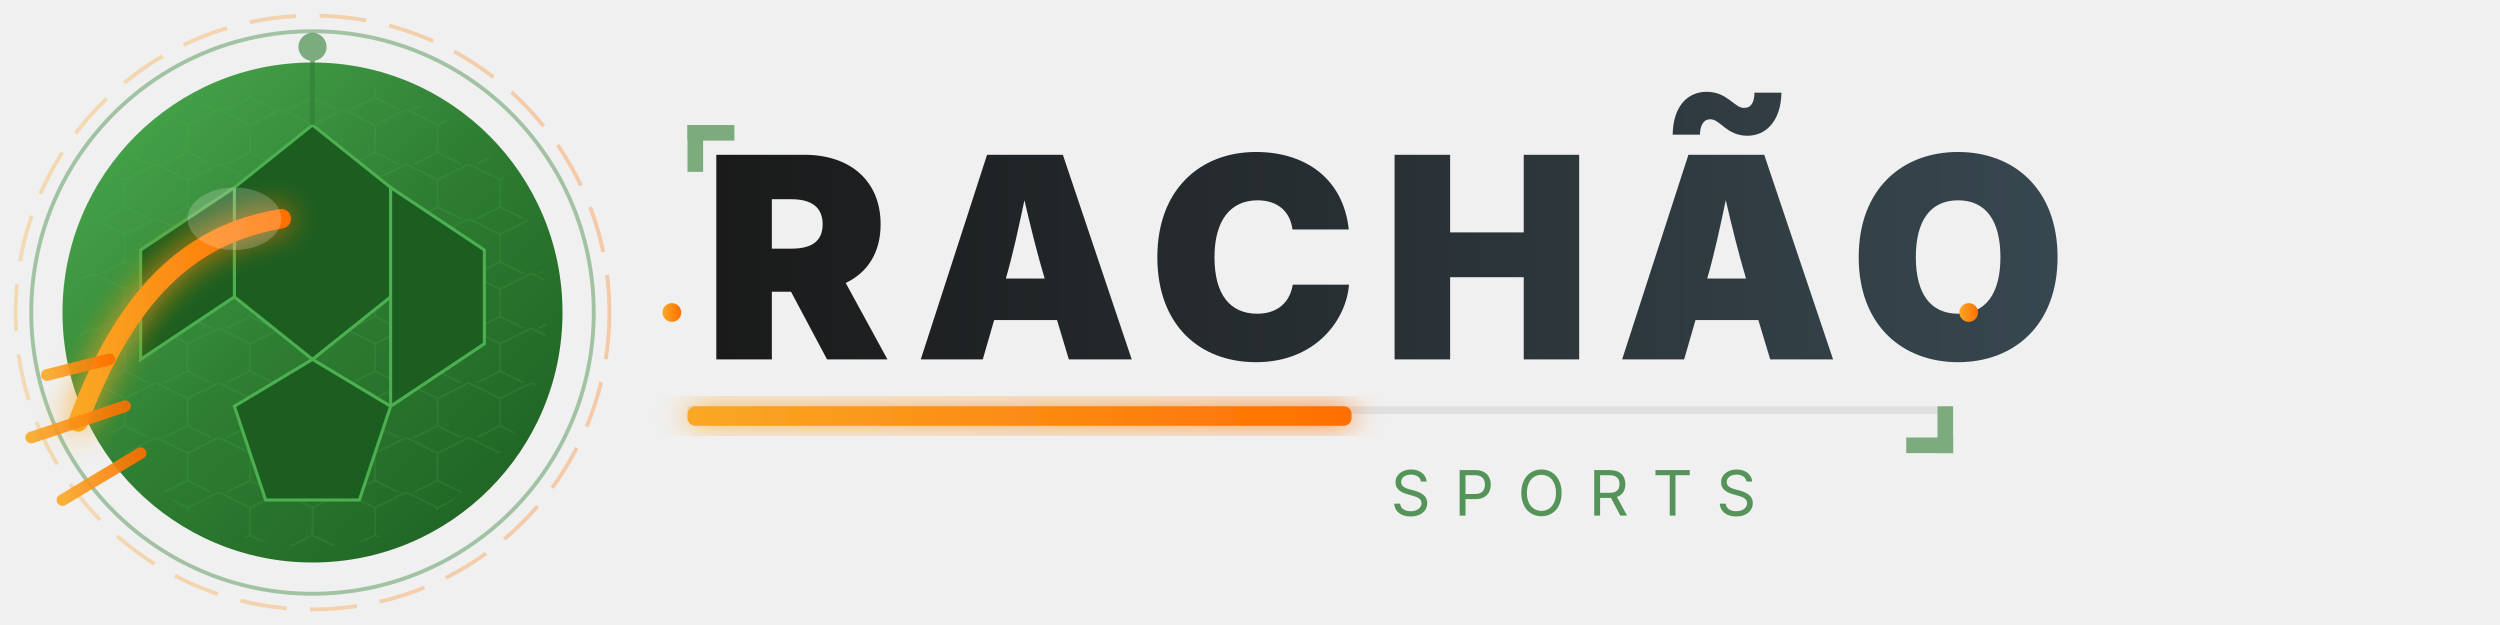
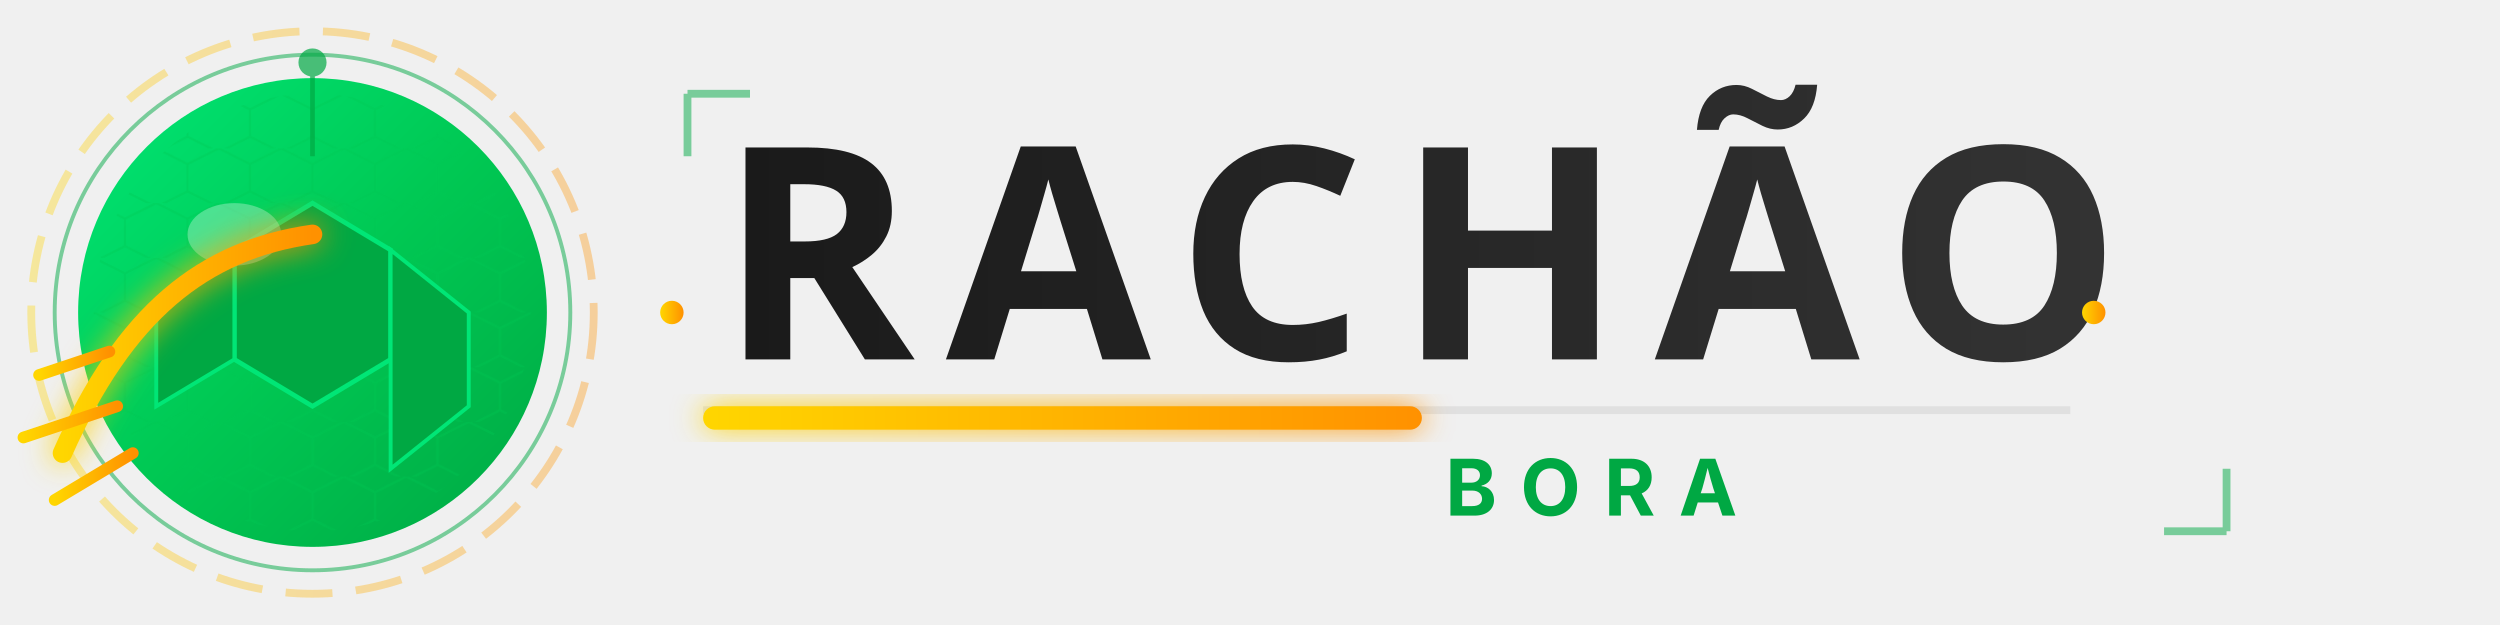
<svg xmlns="http://www.w3.org/2000/svg" width="320" height="80" viewBox="0 0 320 80" fill="none">
  <defs>
-     <linearGradient id="ballGradientL" x1="0%" y1="0%" x2="100%" y2="100%">
-       <stop offset="0%" style="stop-color:#4CAF50" />
-       <stop offset="50%" style="stop-color:#2E7D32" />
-       <stop offset="100%" style="stop-color:#1B5E20" />
+     <linearGradient id="greenGradL" x1="0%" y1="0%" x2="100%" y2="100%">
+       <stop offset="0%" style="stop-color:#00E676" />
+       <stop offset="50%" style="stop-color:#00C853" />
+       <stop offset="100%" style="stop-color:#00A843" />
    </linearGradient>
-     <linearGradient id="accentGradientL" x1="0%" y1="0%" x2="100%" y2="0%">
-       <stop offset="0%" style="stop-color:#F9A825" />
-       <stop offset="100%" style="stop-color:#FF6F00" />
+     <linearGradient id="accentGradL" x1="0%" y1="0%" x2="100%" y2="0%">
+       <stop offset="0%" style="stop-color:#FFD600" />
+       <stop offset="100%" style="stop-color:#FF9100" />
    </linearGradient>
-     <linearGradient id="textGradientL" x1="0%" y1="0%" x2="100%" y2="0%">
+     <linearGradient id="textGradL" x1="0%" y1="0%" x2="100%" y2="0%">
      <stop offset="0%" style="stop-color:#1A1A1A" />
-       <stop offset="100%" style="stop-color:#37474F" />
+       <stop offset="100%" style="stop-color:#333333" />
    </linearGradient>
    <filter id="glowL" x="-50%" y="-50%" width="200%" height="200%">
      <feGaussianBlur stdDeviation="2" result="coloredBlur" />
      <feMerge>
        <feMergeNode in="coloredBlur" />
        <feMergeNode in="SourceGraphic" />
      </feMerge>
    </filter>
-     <pattern id="hexPatternL" patternUnits="userSpaceOnUse" width="8" height="7">
-       <path d="M4 0L8 2L8 5.5L4 7.5L0 5.5L0 2Z" fill="none" stroke="#4CAF50" stroke-width="0.2" opacity="0.4" />
+     <pattern id="hexPatL" patternUnits="userSpaceOnUse" width="8" height="7">
+       <path d="M4 0L8 2L8 5.5L4 7.5L0 5.5L0 2Z" fill="none" stroke="#00C853" stroke-width="0.3" opacity="0.5" />
    </pattern>
  </defs>
-   <g transform="translate(0, 0)">
-     <circle cx="40" cy="40" r="36" fill="none" stroke="#2E7D32" stroke-width="0.5" opacity="0.4" />
-     <circle cx="40" cy="40" r="38" fill="none" stroke="url(#accentGradientL)" stroke-width="0.5" opacity="0.3" stroke-dasharray="6,3" />
-     <circle cx="40" cy="40" r="32" fill="url(#ballGradientL)" />
-     <circle cx="40" cy="40" r="30" fill="url(#hexPatternL)" opacity="0.5" />
-     <path d="M40 16L50 24L50 38L40 46L30 38L30 24Z" fill="#1B5E20" stroke="#4CAF50" stroke-width="0.4" />
-     <path d="M50 24L62 32L62 44L50 52L50 38Z" fill="#1B5E20" stroke="#4CAF50" stroke-width="0.4" />
-     <path d="M30 24L30 38L18 46L18 34L18 32Z" fill="#1B5E20" stroke="#4CAF50" stroke-width="0.4" />
-     <path d="M40 46L50 52L46 64L34 64L30 52Z" fill="#1B5E20" stroke="#4CAF50" stroke-width="0.4" />
-     <g stroke="#2E7D32" stroke-width="0.6" opacity="0.6">
-       <path d="M40 6L40 16" />
-       <circle cx="40" cy="6" r="1.5" fill="#2E7D32" />
+   <g transform="translate(40, 40)">
+     <circle cx="0" cy="0" r="36" fill="none" stroke="url(#accentGradL)" stroke-width="1" opacity="0.35" stroke-dasharray="6,3" />
+     <circle cx="0" cy="0" r="33" fill="none" stroke="#00A843" stroke-width="0.5" opacity="0.5" />
+     <circle cx="0" cy="0" r="30" fill="url(#greenGradL)" />
+     <circle cx="0" cy="0" r="28" fill="url(#hexPatL)" opacity="0.6" />
+     <path d="M0 -14L10 -8L10 6L0 12L-10 6L-10 -8Z" fill="#00A843" stroke="#00E676" stroke-width="0.6" />
+     <path d="M10 -8L20 0L20 12L10 20L10 6Z" fill="#00A843" stroke="#00E676" stroke-width="0.5" />
+     <path d="M-10 -8L-10 6L-20 12L-20 0L-20 0Z" fill="#00A843" stroke="#00E676" stroke-width="0.5" />
+     <ellipse cx="-10" cy="-10" rx="6" ry="4" fill="#FFFFFF" opacity="0.3" />
+     <g stroke="#00A843" stroke-width="0.6" opacity="0.7">
+       <path d="M0 -32L0 -20" />
+       <circle cx="0" cy="-32" r="1.5" fill="#00A843" />
    </g>
-     <path d="M10 54C16 38 24 30 36 28" stroke="url(#accentGradientL)" stroke-width="2.5" stroke-linecap="round" fill="none" filter="url(#glowL)" />
-     <g stroke="url(#accentGradientL)" stroke-width="1.5" stroke-linecap="round" opacity="0.9">
-       <path d="M6 48L14 46" />
-       <path d="M4 56L16 52" />
-       <path d="M8 64L18 58" />
-     </g>
-     <ellipse cx="30" cy="28" rx="6" ry="4" fill="#FFFFFF" opacity="0.2" />
+   </g>
+   <path d="M8 58C16 40 26 32 40 30" stroke="url(#accentGradL)" stroke-width="2.5" stroke-linecap="round" fill="none" filter="url(#glowL)" />
+   <g stroke="url(#accentGradL)" stroke-width="1.5" stroke-linecap="round">
+     <path d="M5 48L14 45" />
+     <path d="M3 56L15 52" />
+     <path d="M7 64L17 58" />
  </g>
  <g>
-     <rect x="88" y="52" width="160" height="1" fill="#E0E0E0" />
-     <rect x="88" y="52" width="85" height="2.5" rx="1" fill="url(#accentGradientL)" filter="url(#glowL)" />
-     <text x="90" y="46" font-family="'Montserrat', 'SF Pro Display', Arial Black, sans-serif" font-weight="900" font-size="36" fill="url(#textGradientL)" letter-spacing="3">
+     <g stroke="#00A843" stroke-width="1" opacity="0.5">
+       <path d="M88 12L88 20M88 12L96 12" />
+       <path d="M285 60L285 68M277 68L285 68" />
+     </g>
+     <rect x="90" y="52" width="175" height="1" fill="#E0E0E0" />
+     <rect x="90" y="52" width="92" height="3" rx="1.5" fill="url(#accentGradL)" filter="url(#glowL)" />
+     <text x="92" y="46" font-family="'Montserrat', Arial Black, sans-serif" font-weight="900" font-size="38" fill="url(#textGradL)" letter-spacing="4">
      RACHÃO
    </text>
-     <g fill="#2E7D32" opacity="0.6">
-       <rect x="88" y="16" width="2" height="6" />
-       <rect x="88" y="16" width="6" height="2" />
-       <rect x="248" y="52" width="2" height="6" />
-       <rect x="244" y="56" width="6" height="2" />
-     </g>
-     <text x="178" y="66" font-family="'Inter', Arial, sans-serif" font-weight="400" font-size="8" fill="#2E7D32" letter-spacing="3" opacity="0.8">
-       SPORTS
+     <text x="185" y="66" font-family="'Inter', Arial, sans-serif" font-weight="700" font-size="10" fill="#00A843" letter-spacing="3">
+       BORA
    </text>
-     <circle cx="86" cy="40" r="1.2" fill="url(#accentGradientL)" />
-     <circle cx="252" cy="40" r="1.2" fill="url(#accentGradientL)" />
+     <circle cx="86" cy="40" r="1.5" fill="url(#accentGradL)" />
+     <circle cx="268" cy="40" r="1.5" fill="url(#accentGradL)" />
  </g>
</svg>
